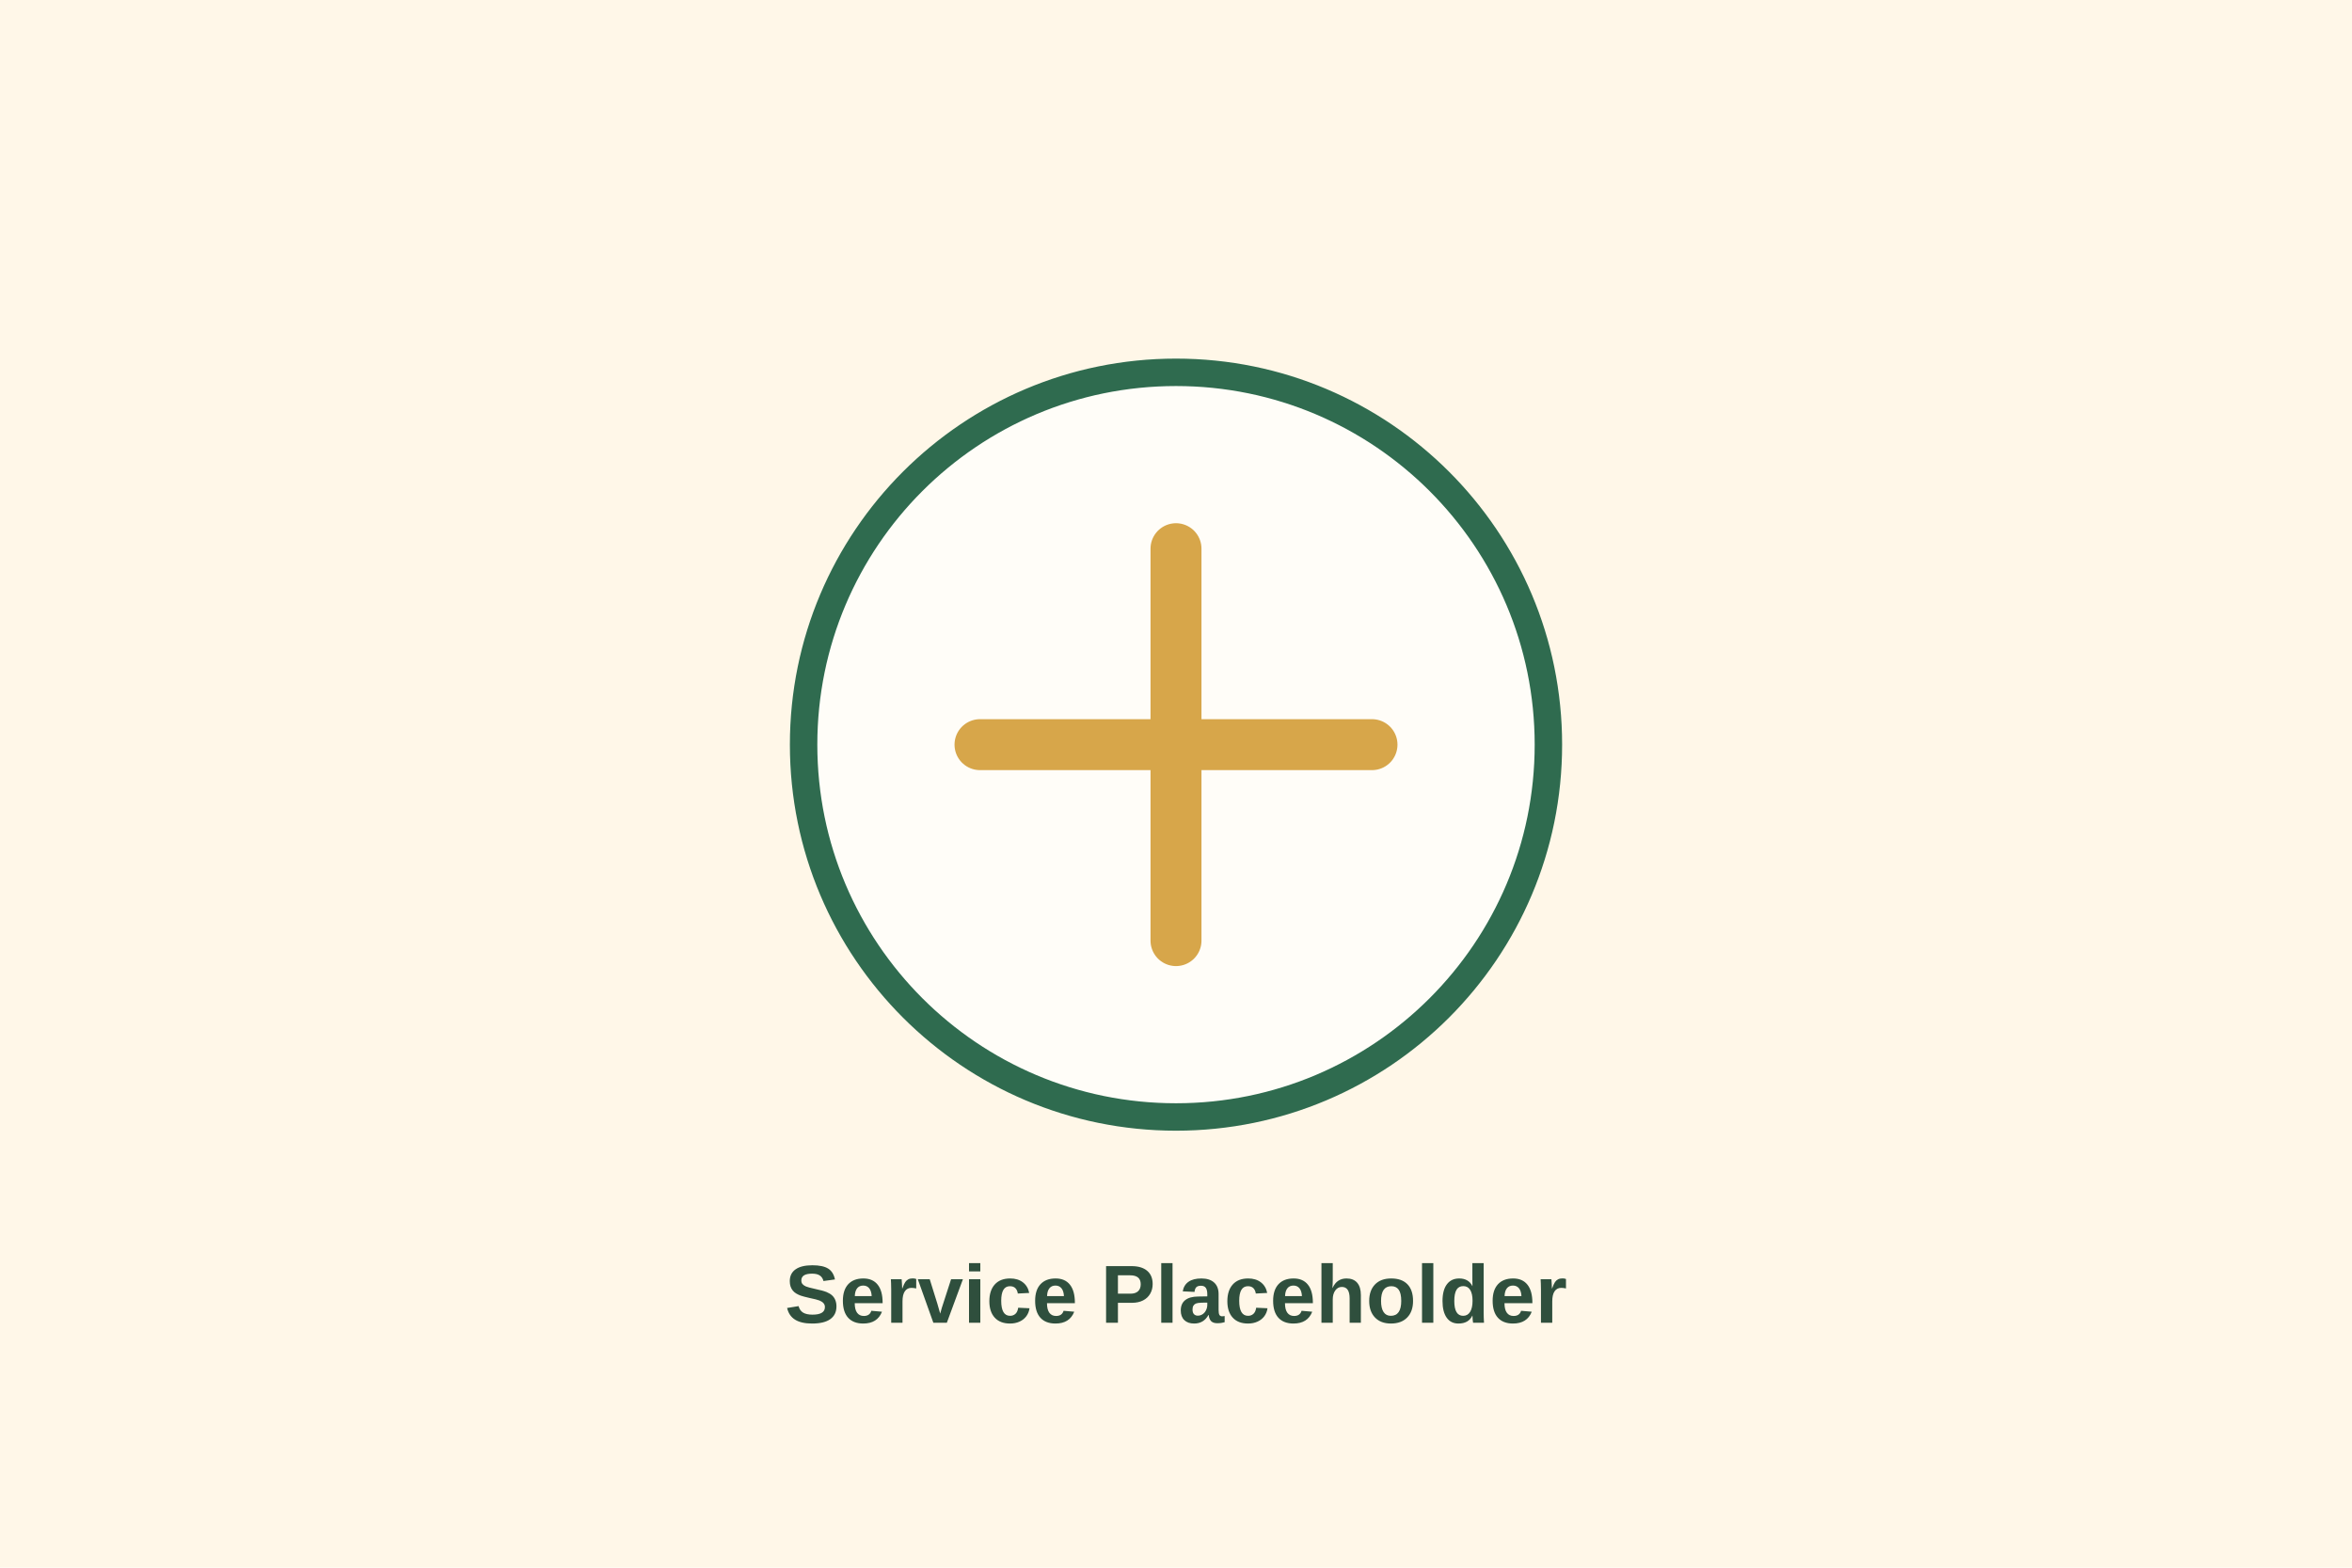
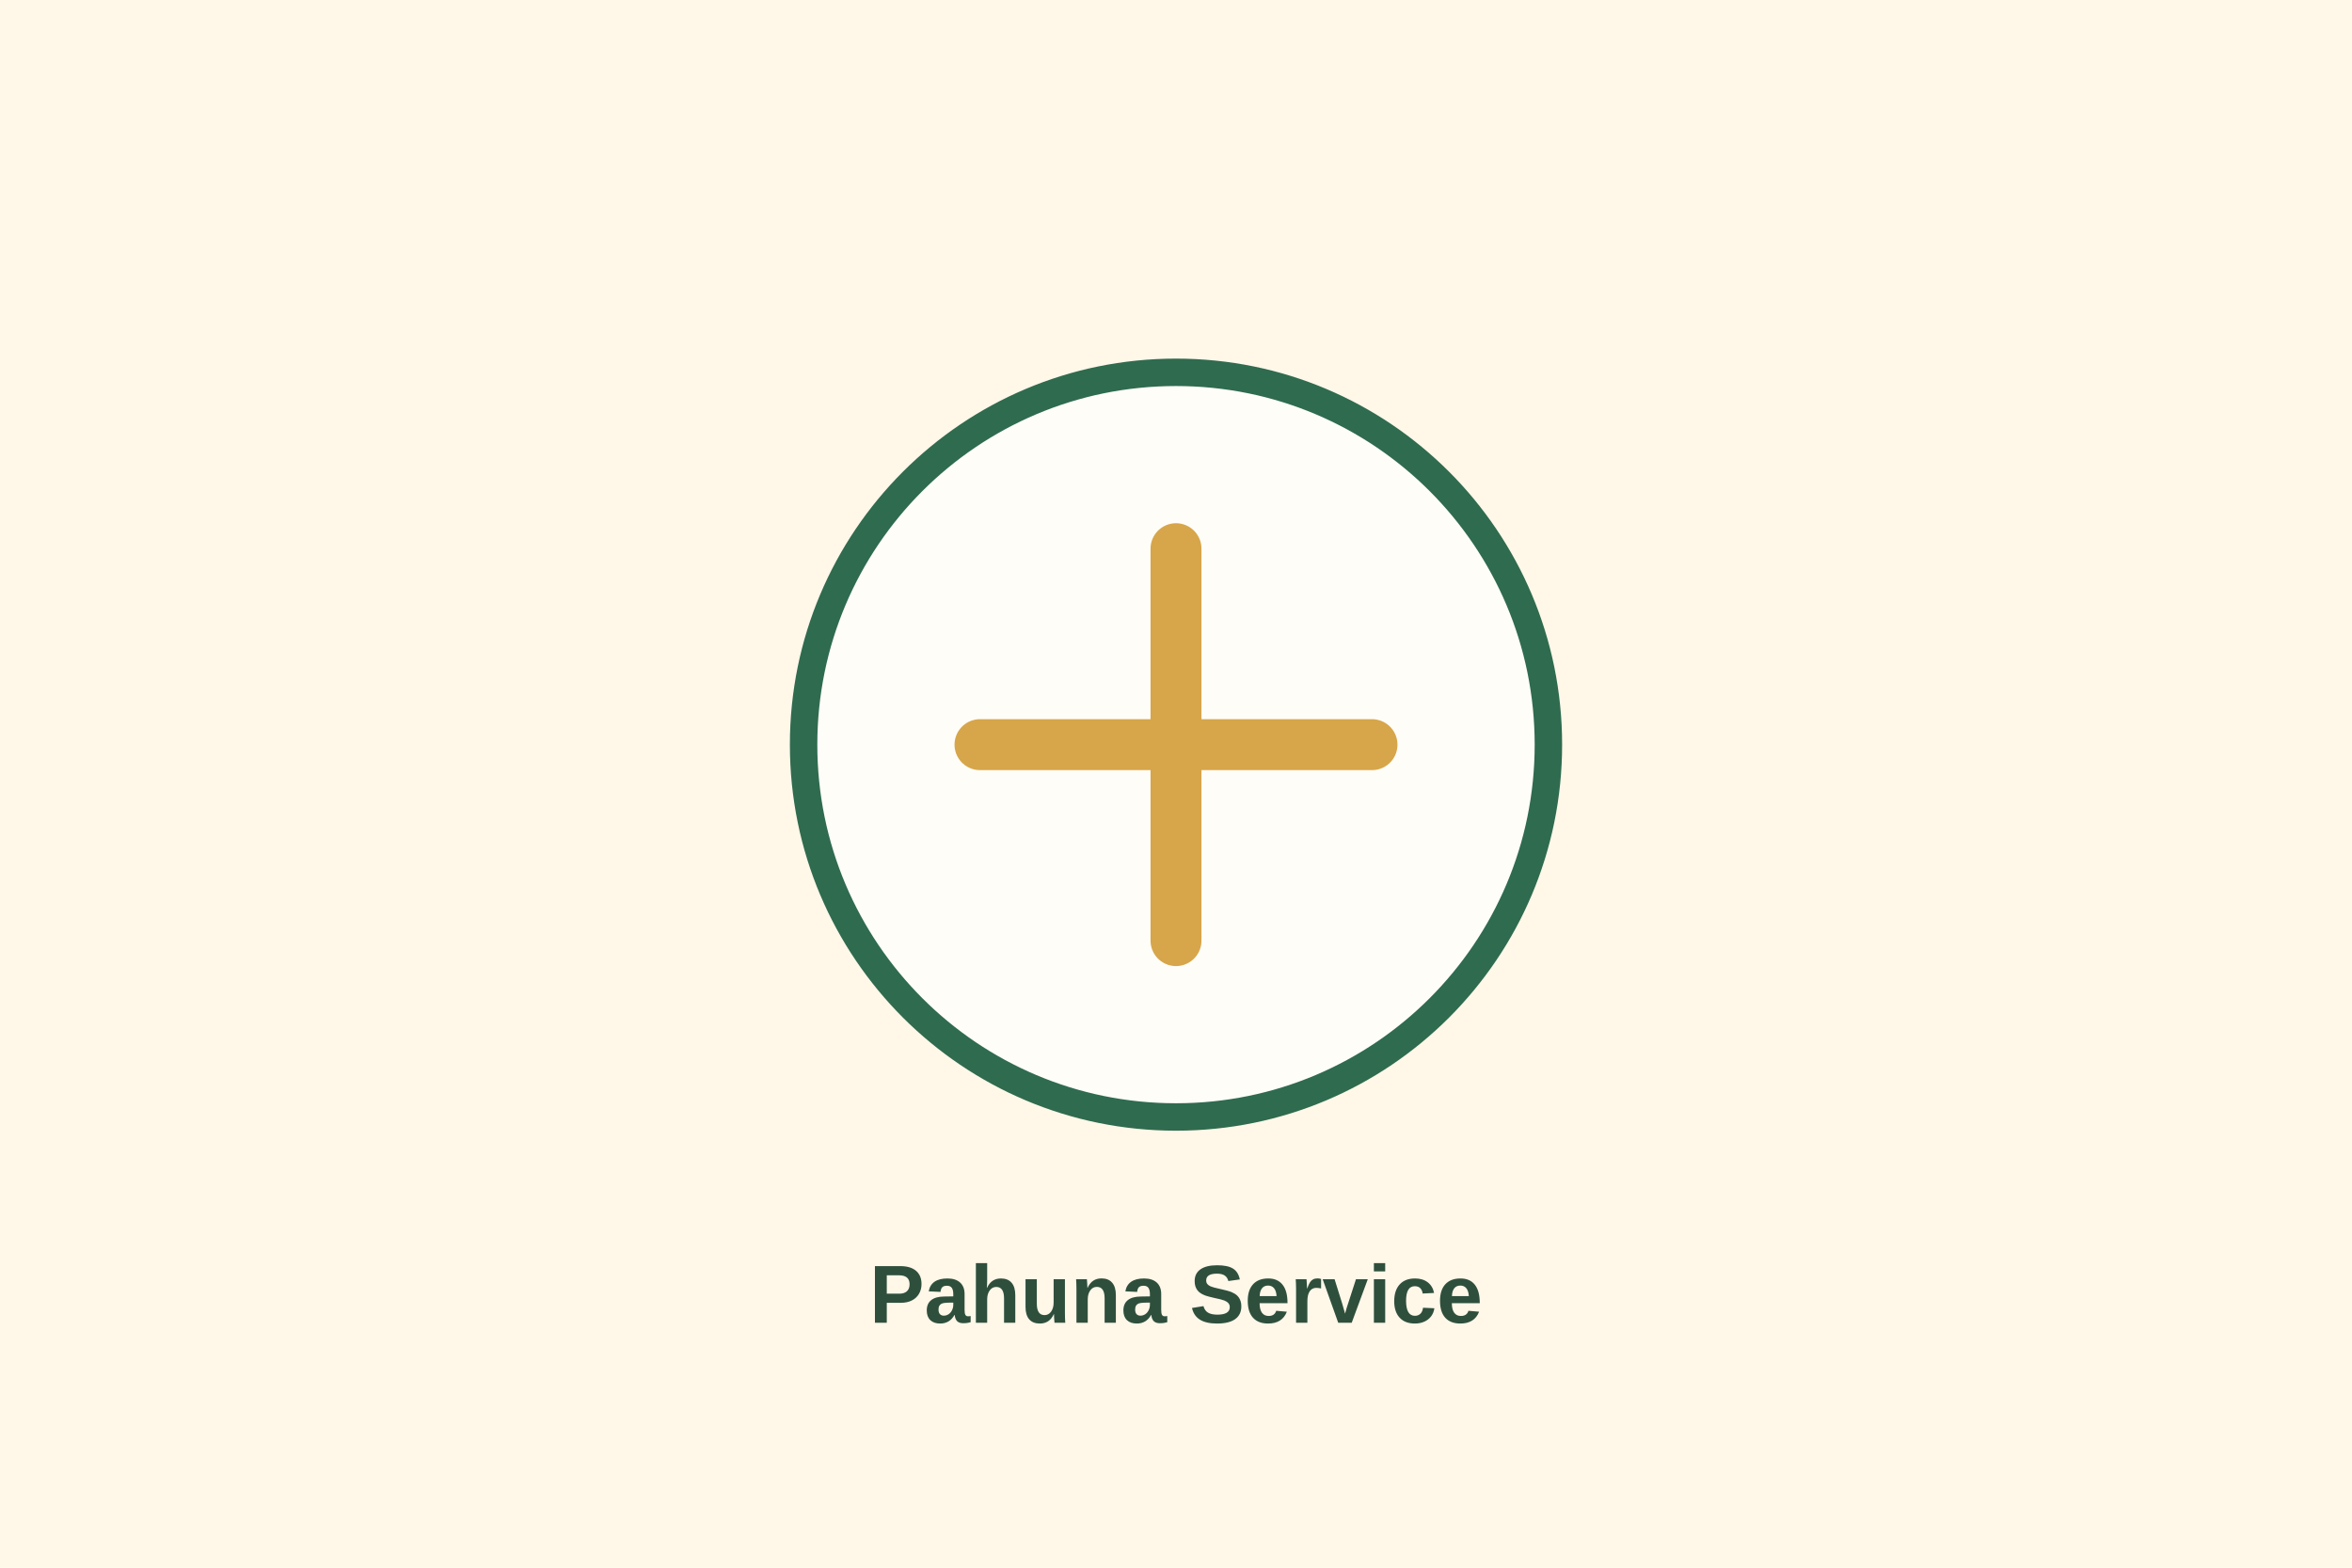
<svg xmlns="http://www.w3.org/2000/svg" width="1200" height="800" viewBox="0 0 1200 800" fill="none">
  <rect width="1200" height="800" fill="#FFF7E8" />
  <circle cx="600" cy="380" r="190" fill="#FFFDF8" stroke="#2F6B4F" stroke-width="14" />
  <path d="M500 380H700M600 280V480" stroke="#D7A64A" stroke-width="26" stroke-linecap="round" />
-   <text x="600" y="675" text-anchor="middle" font-family="Arial, sans-serif" font-size="42" font-weight="700" fill="#2F4F3D">Service Placeholder</text>
+   <text x="600" y="675" text-anchor="middle" font-family="Arial, sans-serif" font-size="42" font-weight="700" fill="#2F4F3D">Pahuna Service</text>
</svg>
